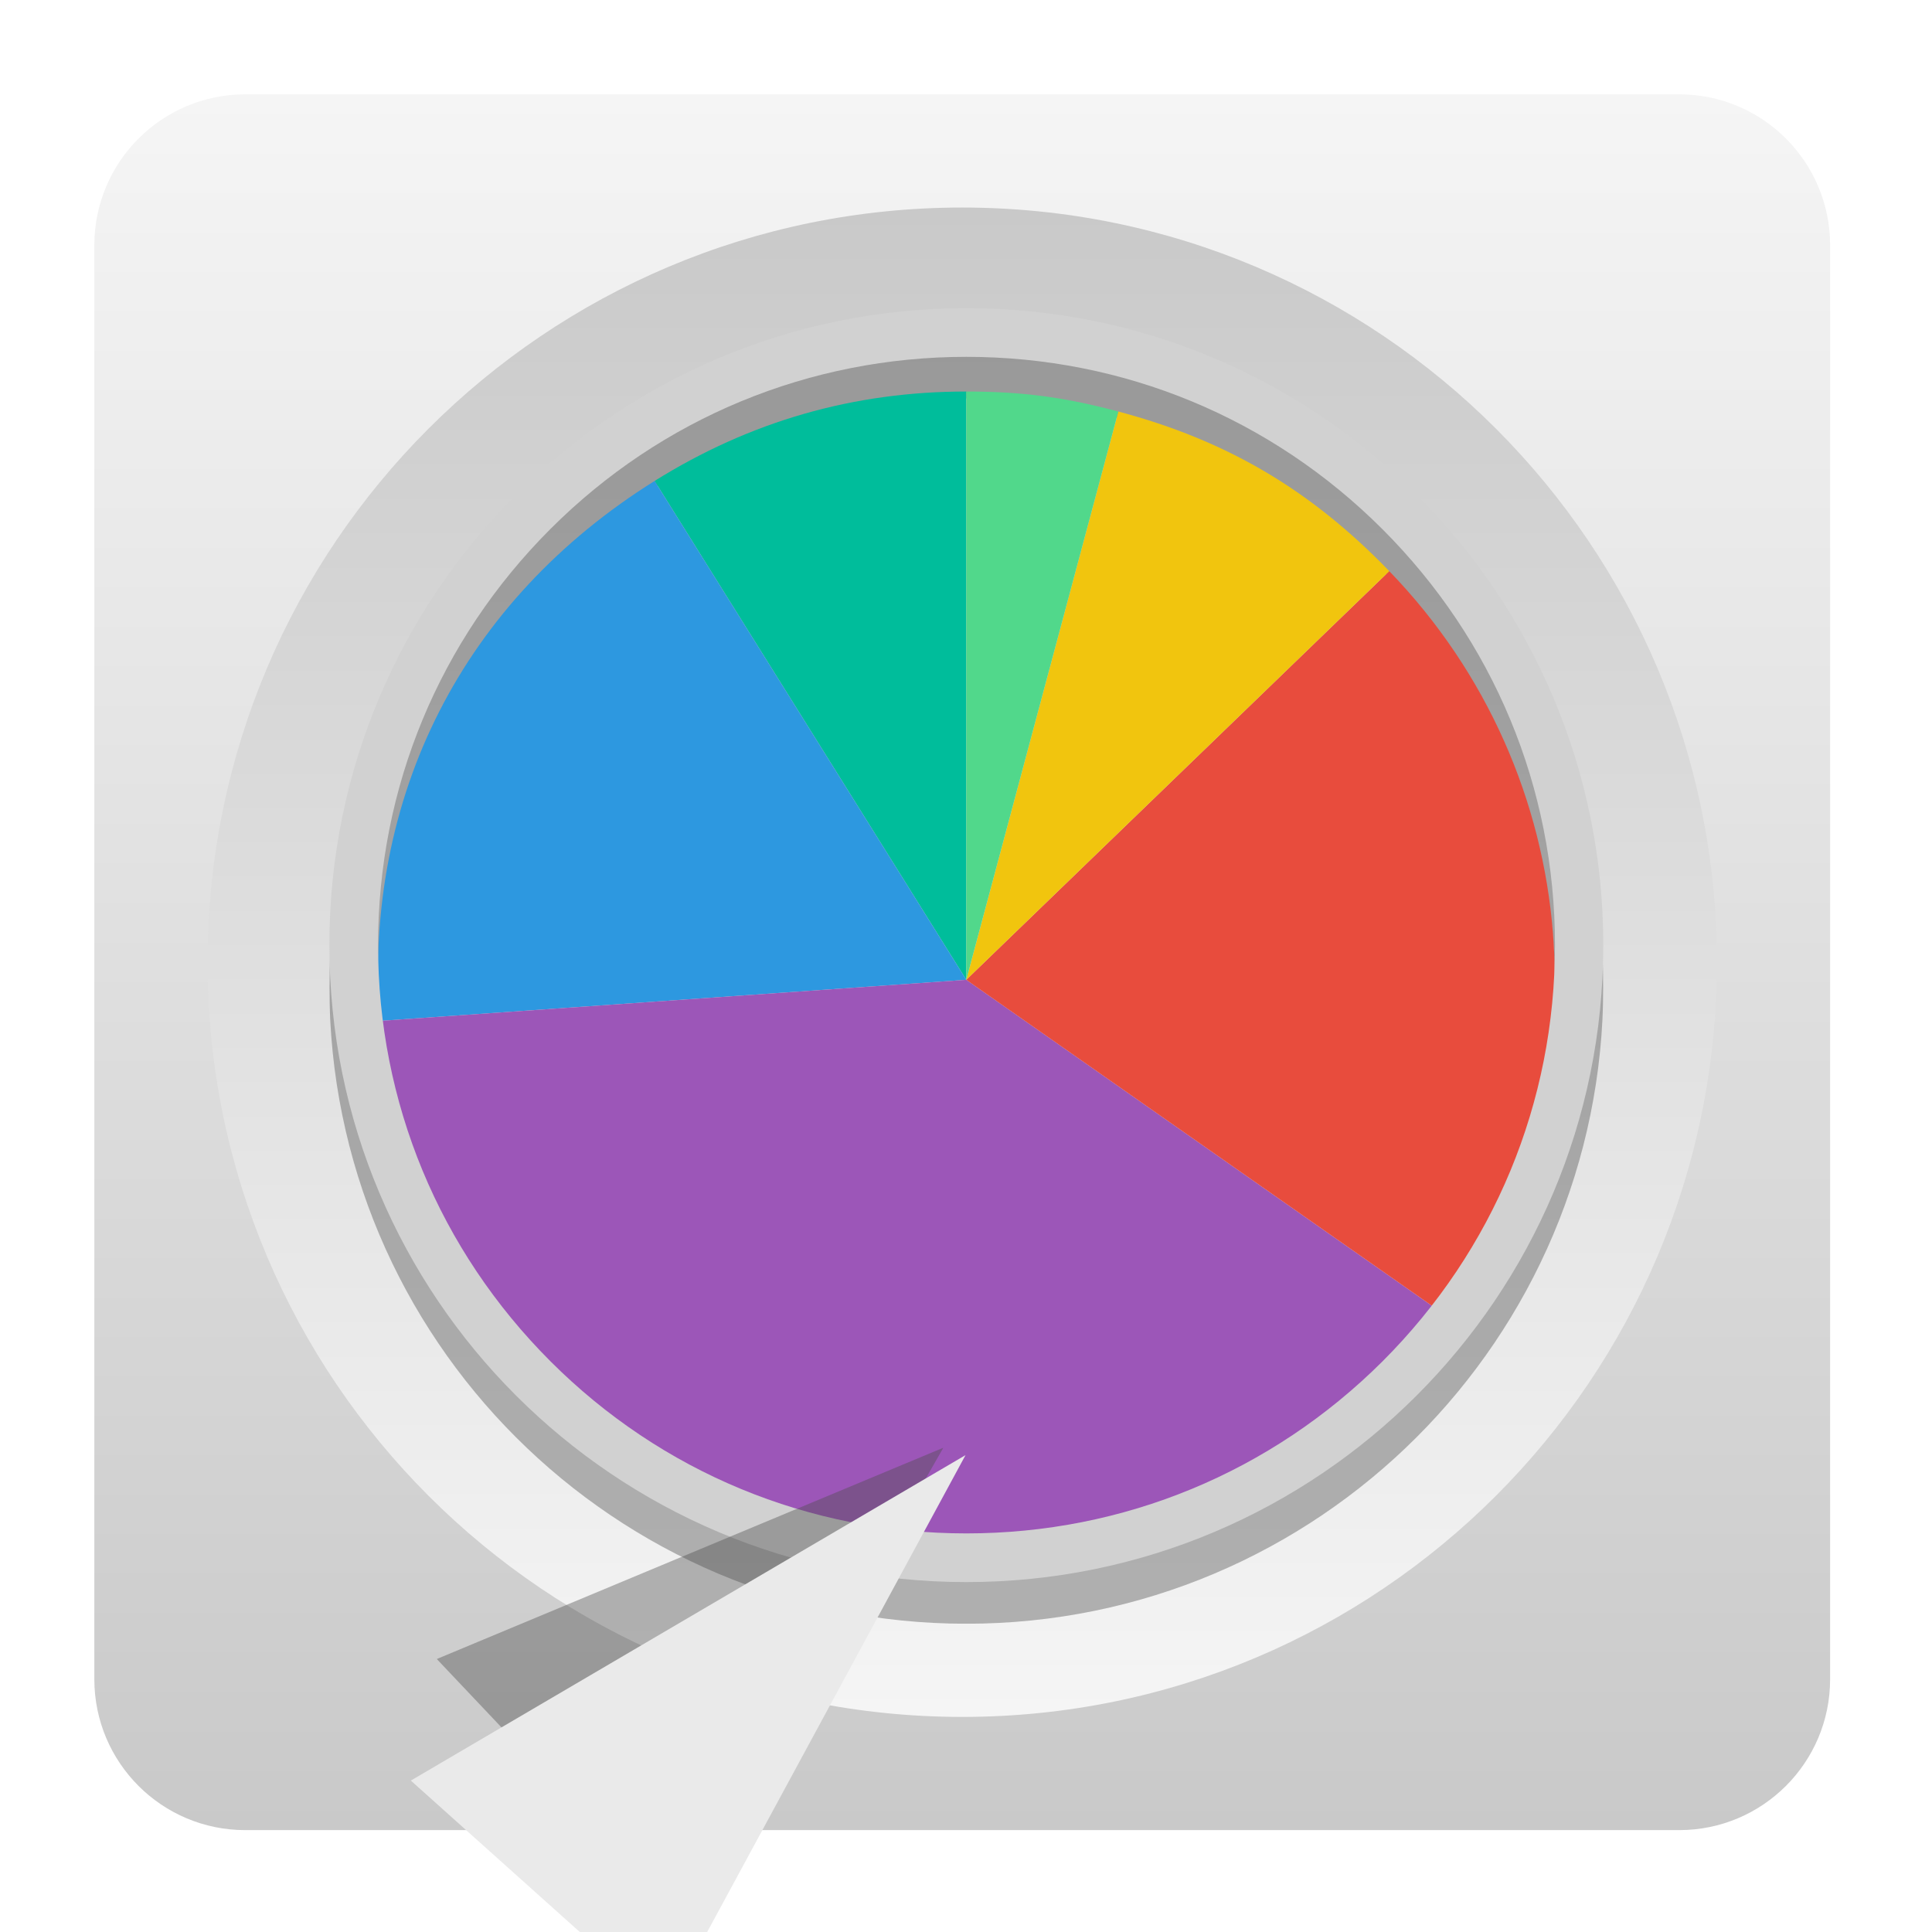
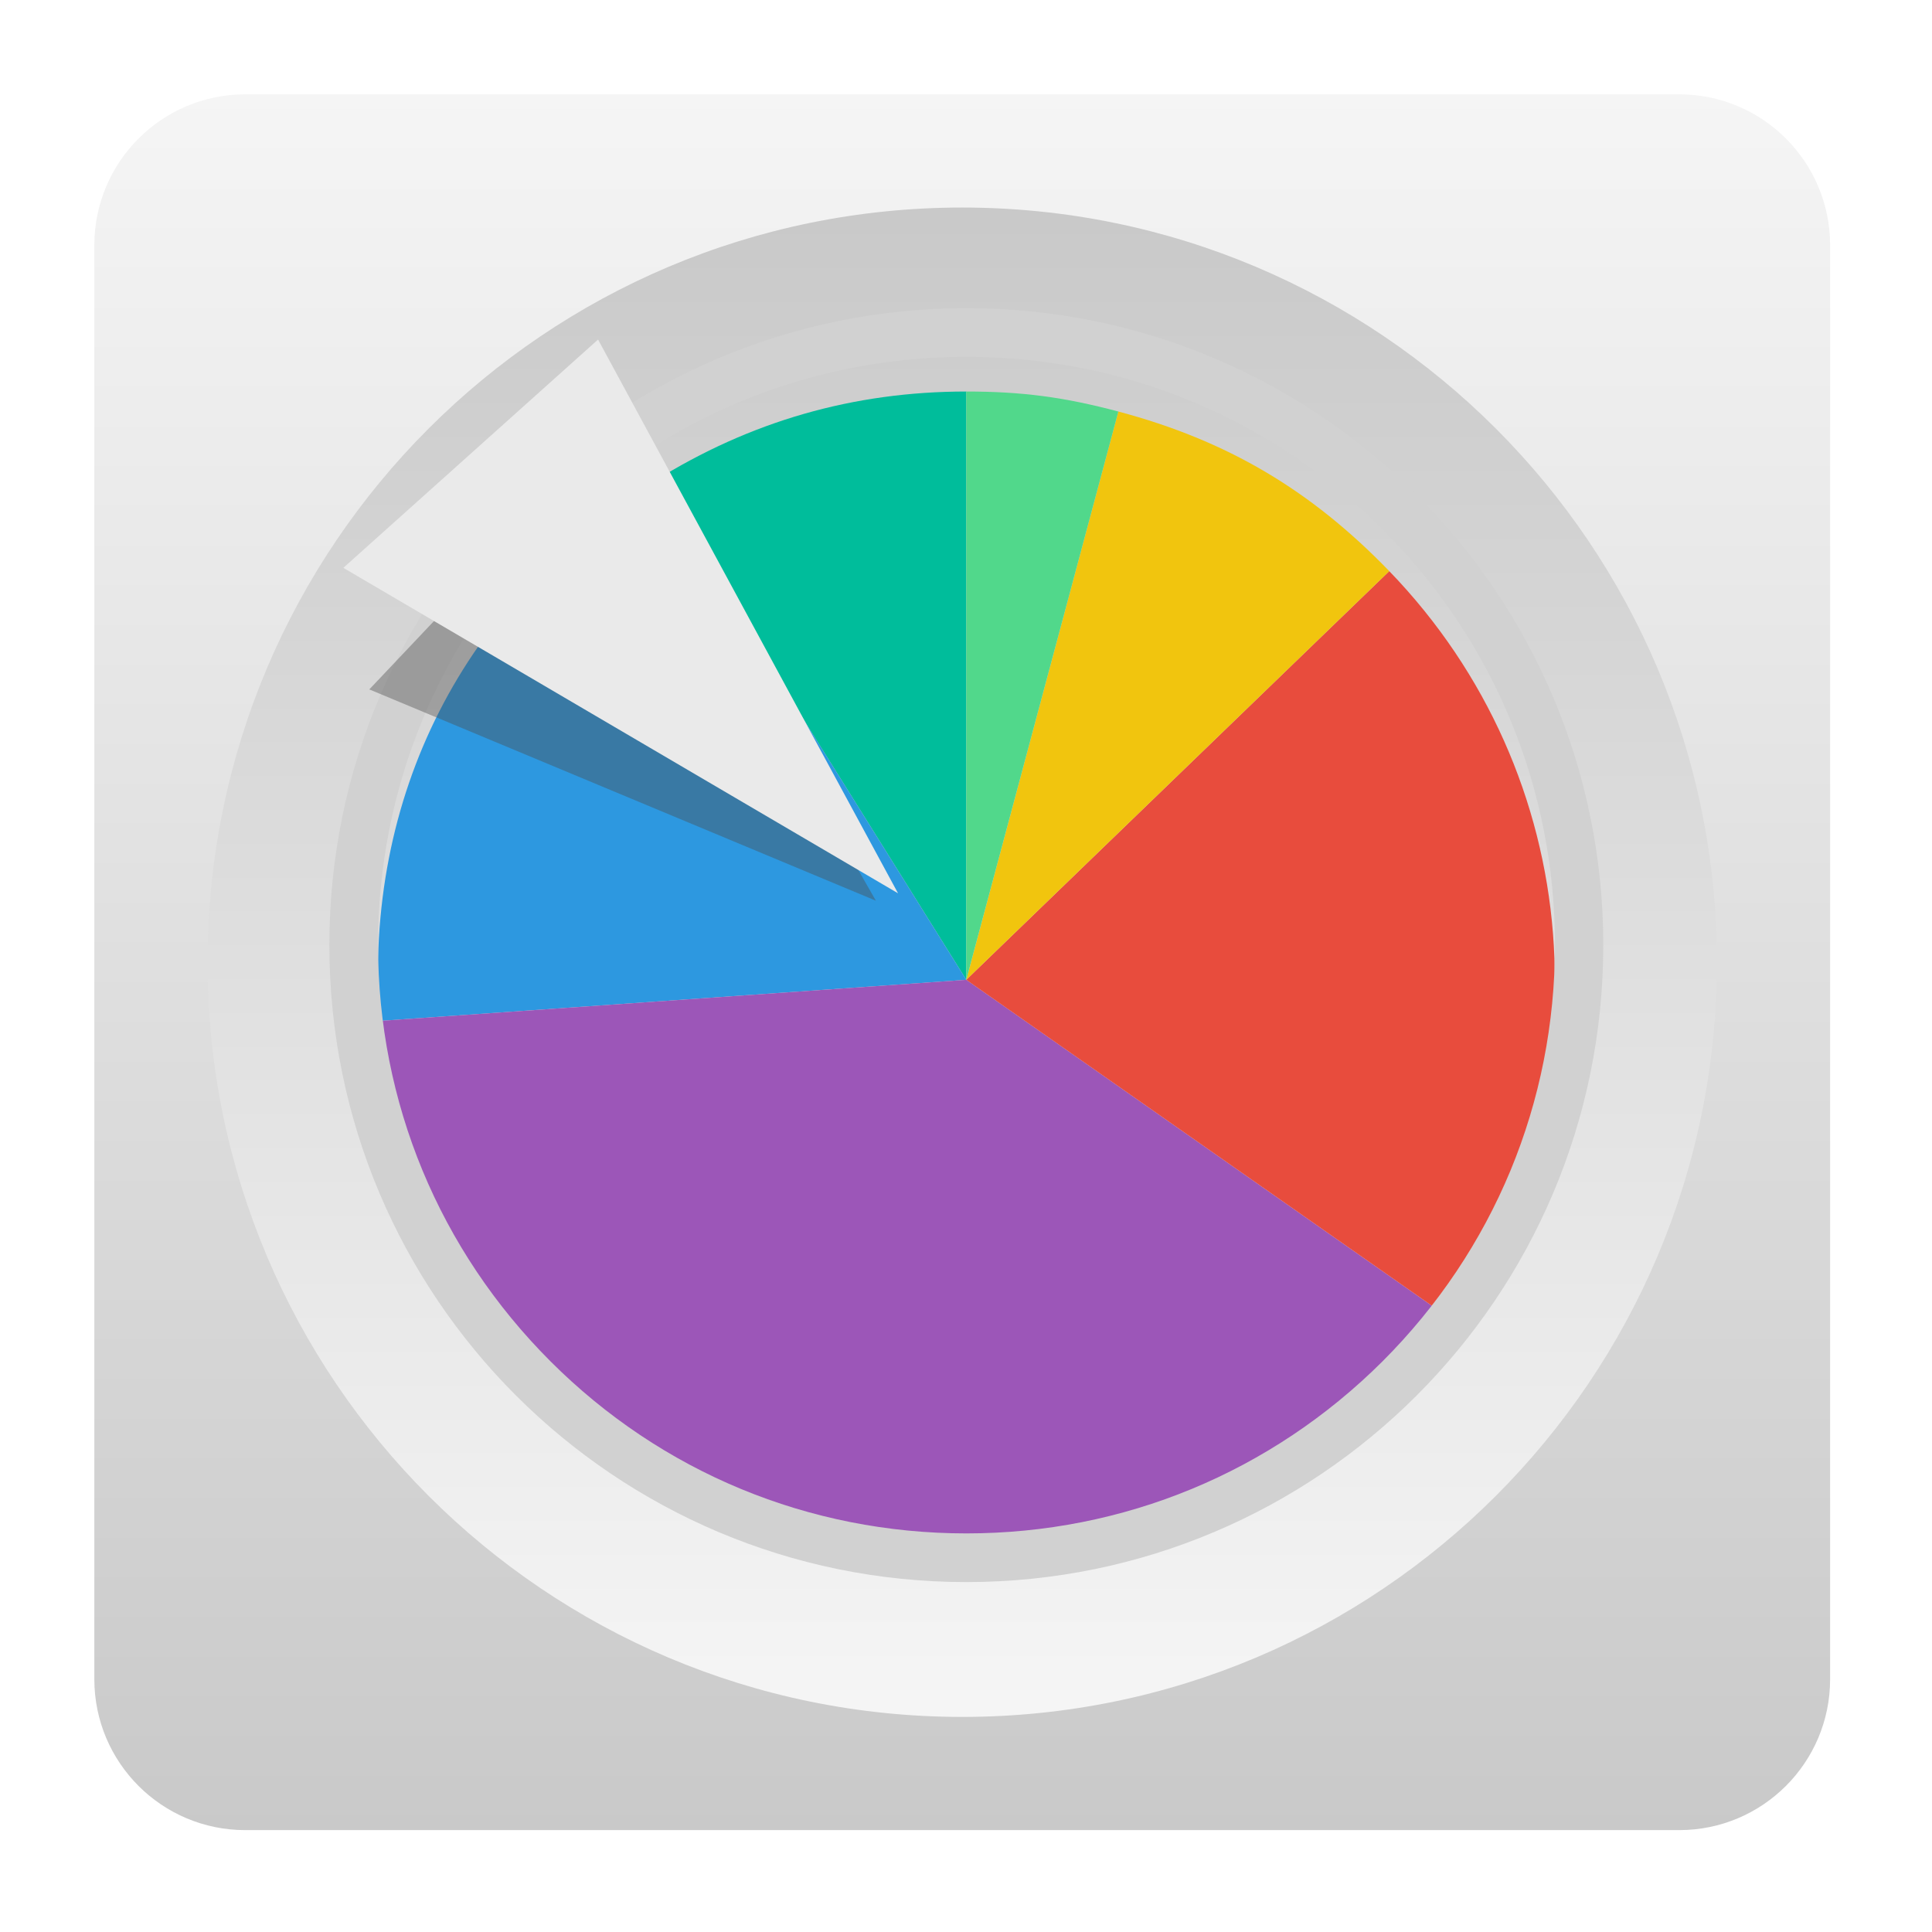
- <svg xmlns="http://www.w3.org/2000/svg" xmlns:xlink="http://www.w3.org/1999/xlink" version="1.1" id="svg2" x="0px" y="0px" viewBox="0 0 512 512" style="enable-background:new 0 0 512 512;" xml:space="preserve">
-   <g style="enable-background:new    ;">
-     <linearGradient id="SVGID_1_" gradientUnits="userSpaceOnUse" x1="255" y1="27" x2="255" y2="487" gradientTransform="matrix(1 0 0 -1 0 512)">
-       <stop offset="0" style="stop-color:#C9C9C9" />
-       <stop offset="1" style="stop-color:#F5F5F5" />
-     </linearGradient>
-     <path style="fill:url(#SVGID_1_);" d="M445,485H65c-22.1,0-40-17.9-40-40V65c0-22.1,17.9-40,40-40h380c22.1,0,40,17.9,40,40v380   C485,467.1,467.1,485,445,485z" />
-     <linearGradient id="SVGID_2_" gradientUnits="userSpaceOnUse" x1="255" y1="57" x2="255" y2="457" gradientTransform="matrix(1 0 0 -1 0 512)">
-       <stop offset="0" style="stop-color:#F5F5F5" />
-       <stop offset="1" style="stop-color:#C9C9C9" />
-     </linearGradient>
-     <circle style="fill:url(#SVGID_2_);" cx="255" cy="255" r="200" />
+ <svg xmlns="http://www.w3.org/2000/svg" width="100%" height="100%" viewBox="0 0 512 512" version="1.1" xml:space="preserve" style="fill-rule:evenodd;clip-rule:evenodd;stroke-linejoin:round;stroke-miterlimit:1.414;">
+   <g>
+     <path d="M445,485L65,485C42.9,485 25,467.1 25,445L25,65C25,42.9 42.9,25 65,25L445,25C467.1,25 485,42.9 485,65L485,445C485,467.1 467.1,485 445,485Z" style="fill:url(#_Linear1);fill-rule:nonzero;" />
+     <circle cx="255" cy="255" r="200" style="fill:url(#_Linear2);" />
  </g>
  <g>
-     <g id="g236">
- 	</g>
-     <g id="g234">
-       <g id="g242">
-         <defs>
-           <rect id="SVGID_3_" x="87.3" y="92.7" width="337.6" height="337.6" />
-         </defs>
-         <clipPath id="SVGID_4_">
-           <use xlink:href="#SVGID_3_" style="overflow:visible;" />
-         </clipPath>
-         <g id="g244" style="opacity:0.4;clip-path:url(#SVGID_4_);">
-           <g id="g246" transform="translate(256.0862,386.6098)">
-             <path id="path248" style="fill:#4C4C4C;" d="M0-293.9c-93.2,0-168.8,75.6-168.8,168.8C-168.8-31.8-93.2,43.7,0,43.7       s168.8-75.6,168.8-168.8C168.8-218.3,93.2-293.9,0-293.9 M0-281c41.7,0,80.8,16.2,110.3,45.7c29.5,29.5,45.7,68.6,45.7,110.3       c0,41.7-16.2,80.8-45.7,110.3C80.8,14.6,41.7,30.9,0,30.9s-80.8-16.2-110.3-45.7c-29.5-29.5-45.7-68.6-45.7-110.3       c0-41.7,16.2-80.8,45.7-110.3C-80.8-264.8-41.6-281,0-281" />
-           </g>
-         </g>
+     <g id="path252" transform="matrix(1,0,0,1,256.072,253.058)">
+       <path d="M0,6.6L-82.6,-125.6C-57.3,-141.4 -29.9,-149.3 0,-149.3L0,6.6Z" style="fill:rgb(0,189,155);fill-rule:nonzero;" />
+     </g>
+     <g id="path256" transform="matrix(1,0,0,1,256.072,253.058)">
+       <path d="M0,6.6L-155.5,17.5C-159.7,-42.2 -133.3,-93.9 -82.6,-125.6L0,6.6Z" style="fill:rgb(45,152,224);fill-rule:nonzero;" />
+     </g>
+     <g id="path260" transform="matrix(1,0,0,1,256.072,253.058)">
+       <path d="M0,6.6L127.7,96C78.3,166.5 -18.9,183.7 -89.4,134.3C-129.2,106.4 -152.1,66 -155.5,17.5L0,6.6Z" style="fill:rgb(156,86,184);fill-rule:nonzero;" />
+     </g>
+     <g id="path264" transform="matrix(1,0,0,1,256.072,253.058)">
+       <path d="M0,6.6L112.1,-101.7C164.1,-47.9 170.6,34.7 127.7,96L0,6.6Z" style="fill:rgb(232,76,61);fill-rule:nonzero;" />
+     </g>
+     <g id="path268" transform="matrix(1,0,0,1,256.072,253.058)">
+       <path d="M0,6.6L40.3,-144C69.2,-136.3 91.3,-123.2 112.1,-101.7L0,6.6Z" style="fill:rgb(241,197,14);fill-rule:nonzero;" />
+     </g>
+     <g id="path272" transform="matrix(1,0,0,1,256.072,253.058)">
+       <path d="M0,6.6L0,-149.3C14.9,-149.3 26,-147.8 40.3,-144L0,6.6Z" style="fill:rgb(81,216,139);fill-rule:nonzero;" />
+     </g>
+     <g id="path276" transform="matrix(1,0,0,1,256.086,395.468)">
+       <path d="M0,-313.8C-93.2,-313.8 -168.8,-238.2 -168.8,-145C-168.8,-51.8 -93.2,23.8 0,23.8C93.2,23.8 168.8,-51.8 168.8,-145C168.8,-238.2 93.2,-313.8 0,-313.8M0,-300.9C41.7,-300.9 80.8,-284.7 110.3,-255.2C139.7,-225.8 156,-186.7 156,-145C156,-103.3 139.8,-64.2 110.3,-34.7C80.8,-5.3 41.7,10.9 0,10.9C-41.7,10.9 -80.8,-5.3 -110.2,-34.7C-139.7,-64.2 -155.9,-103.3 -155.9,-145C-155.9,-186.7 -139.7,-225.8 -110.2,-255.3C-80.8,-284.7 -41.6,-300.9 0,-300.9" style="fill:rgb(209,209,209);fill-rule:nonzero;" />
+     </g>
+     <g id="g10" transform="matrix(1.25,0,0,1.25,-17.8841,-17.6455)">
+       <g id="path292" transform="matrix(1,0,0,1,166.102,375.675)">
+         <path d="M-22.5,-269.3L33.9,-170.6L-73.5,-215.4L-22.5,-269.3Z" style="fill:rgb(76,76,76);fill-opacity:0.4;fill-rule:nonzero;" />
      </g>
-     </g>
-     <g id="g250" transform="translate(256.0716,253.0579)">
-       <path id="path252" style="fill:#00BD9B;" d="M0,6.6l-82.6-132.2c25.3-15.8,52.7-23.7,82.6-23.7V6.6z" />
-     </g>
-     <g id="g254" transform="translate(256.0716,253.0579)">
-       <path id="path256" style="fill:#2D98E0;" d="M0,6.6l-155.5,10.9c-4.2-59.7,22.2-111.4,72.9-143.1L0,6.6z" />
-     </g>
-     <g id="g258" transform="translate(256.0716,253.0579)">
-       <path id="path260" style="fill:#9C56B8;" d="M0,6.6L127.7,96c-49.4,70.5-146.6,87.7-217.1,38.3c-39.8-27.9-62.7-68.3-66.1-116.8    L0,6.6z" />
-     </g>
-     <g id="g262" transform="translate(256.0716,253.0579)">
-       <path id="path264" style="fill:#E84C3D;" d="M0,6.6l112.1-108.3c52,53.8,58.5,136.4,15.6,197.7L0,6.6z" />
-     </g>
-     <g id="g266" transform="translate(256.0716,253.0579)">
-       <path id="path268" style="fill:#F1C50E;" d="M0,6.6l40.3-150.6c28.9,7.7,51,20.8,71.8,42.3L0,6.6z" />
-     </g>
-     <g id="g270" transform="translate(256.0716,253.0579)">
-       <path id="path272" style="fill:#51D88B;" d="M0,6.6v-155.9c14.9,0,26,1.5,40.3,5.3L0,6.6z" />
-     </g>
-     <g id="g274" transform="translate(256.0862,395.4678)">
-       <path id="path276" style="fill:#D1D1D1;" d="M0-313.8c-93.2,0-168.8,75.6-168.8,168.8C-168.8-51.8-93.2,23.8,0,23.8    S168.8-51.8,168.8-145C168.8-238.2,93.2-313.8,0-313.8 M0-300.9c41.7,0,80.8,16.2,110.3,45.7C139.7-225.8,156-186.7,156-145    c0,41.7-16.2,80.8-45.7,110.3C80.8-5.3,41.7,10.9,0,10.9S-80.8-5.3-110.2-34.7c-29.5-29.5-45.7-68.6-45.7-110.3    c0-41.7,16.2-80.8,45.7-110.3C-80.8-284.7-41.6-300.9,0-300.9" />
-     </g>
-     <g id="g10" transform="matrix(1.25,0,0,-1.25,0,640)">
-       <g id="g280">
- 		</g>
-       <g id="g278">
-         <g id="g286">
-           <defs>
-             <rect id="SVGID_5_" x="92.6" y="106.4" width="107.4" height="98.7" />
-           </defs>
-           <clipPath id="SVGID_6_">
-             <use xlink:href="#SVGID_5_" style="overflow:visible;" />
-           </clipPath>
-           <g id="g288" style="opacity:0.4;clip-path:url(#SVGID_6_);">
-             <g id="g290" transform="translate(166.1017,375.6755)">
-               <path id="path292" style="fill:#4C4C4C;" d="M-22.5-269.3l56.4,98.7l-107.4-44.8L-22.5-269.3z" />
-             </g>
-           </g>
-         </g>
-       </g>
-       <g id="g294" transform="translate(164.1001,391.9033)">
-         <path id="path296" style="fill:#EAEAEA;" d="M-23-305.8l63.6,117.4l-117.6-69L-23-305.8z" />
-       </g>
-       <g id="g226">
-         <g id="g300">
- 			</g>
-         <g id="g298">
-           <g id="g306">
-             <defs>
-               <polygon id="SVGID_7_" points="183.9,190.1 328.1,190.1 328.1,334.4 183.9,334.4 183.9,190.1       " />
-             </defs>
-             <clipPath id="SVGID_8_">
-               <use xlink:href="#SVGID_7_" style="overflow:visible;" />
-             </clipPath>
-             <g id="g308" style="opacity:0.4;clip-path:url(#SVGID_8_);">
-               <g id="g310" transform="translate(256,223.6768)">
- 						</g>
-               <g id="g314" transform="translate(276.6667,251)">
- 						</g>
-             </g>
-           </g>
-         </g>
-         <g id="g228">
-           <g id="g320">
- 				</g>
-           <g id="g318">
-             <g id="g326">
-               <defs>
-                 <polygon id="SVGID_9_" points="183.9,183.9 328.1,183.9 328.1,328.1 183.9,328.1 183.9,183.9        " />
-               </defs>
-               <clipPath id="SVGID_10_">
-                 <use xlink:href="#SVGID_9_" style="overflow:visible;" />
-               </clipPath>
-               <g id="g328" style="opacity:0.9;clip-path:url(#SVGID_10_);">
-                 <g id="g330" transform="translate(256,228.6768)">
- 							</g>
-                 <g id="g334" transform="translate(276.6667,256)">
- 							</g>
-               </g>
-             </g>
-           </g>
-         </g>
+       <g id="path296" transform="matrix(1,0,0,1,164.1,391.903)">
+         <path d="M-23,-305.8L40.6,-188.4L-77,-257.4L-23,-305.8Z" style="fill:rgb(234,234,234);fill-rule:nonzero;" />
      </g>
    </g>
  </g>
+   <defs>
+     <linearGradient id="_Linear1" x1="0" y1="0" x2="1" y2="0" gradientUnits="userSpaceOnUse" gradientTransform="matrix(2.81669e-14,-460,460,2.81669e-14,255,485)">
+       <stop offset="0" style="stop-color:rgb(201,201,201);stop-opacity:1" />
+       <stop offset="1" style="stop-color:rgb(245,245,245);stop-opacity:1" />
+     </linearGradient>
+     <linearGradient id="_Linear2" x1="0" y1="0" x2="1" y2="0" gradientUnits="userSpaceOnUse" gradientTransform="matrix(2.44929e-14,-400,400,2.44929e-14,255,455)">
+       <stop offset="0" style="stop-color:rgb(245,245,245);stop-opacity:1" />
+       <stop offset="1" style="stop-color:rgb(201,201,201);stop-opacity:1" />
+     </linearGradient>
+   </defs>
</svg>
